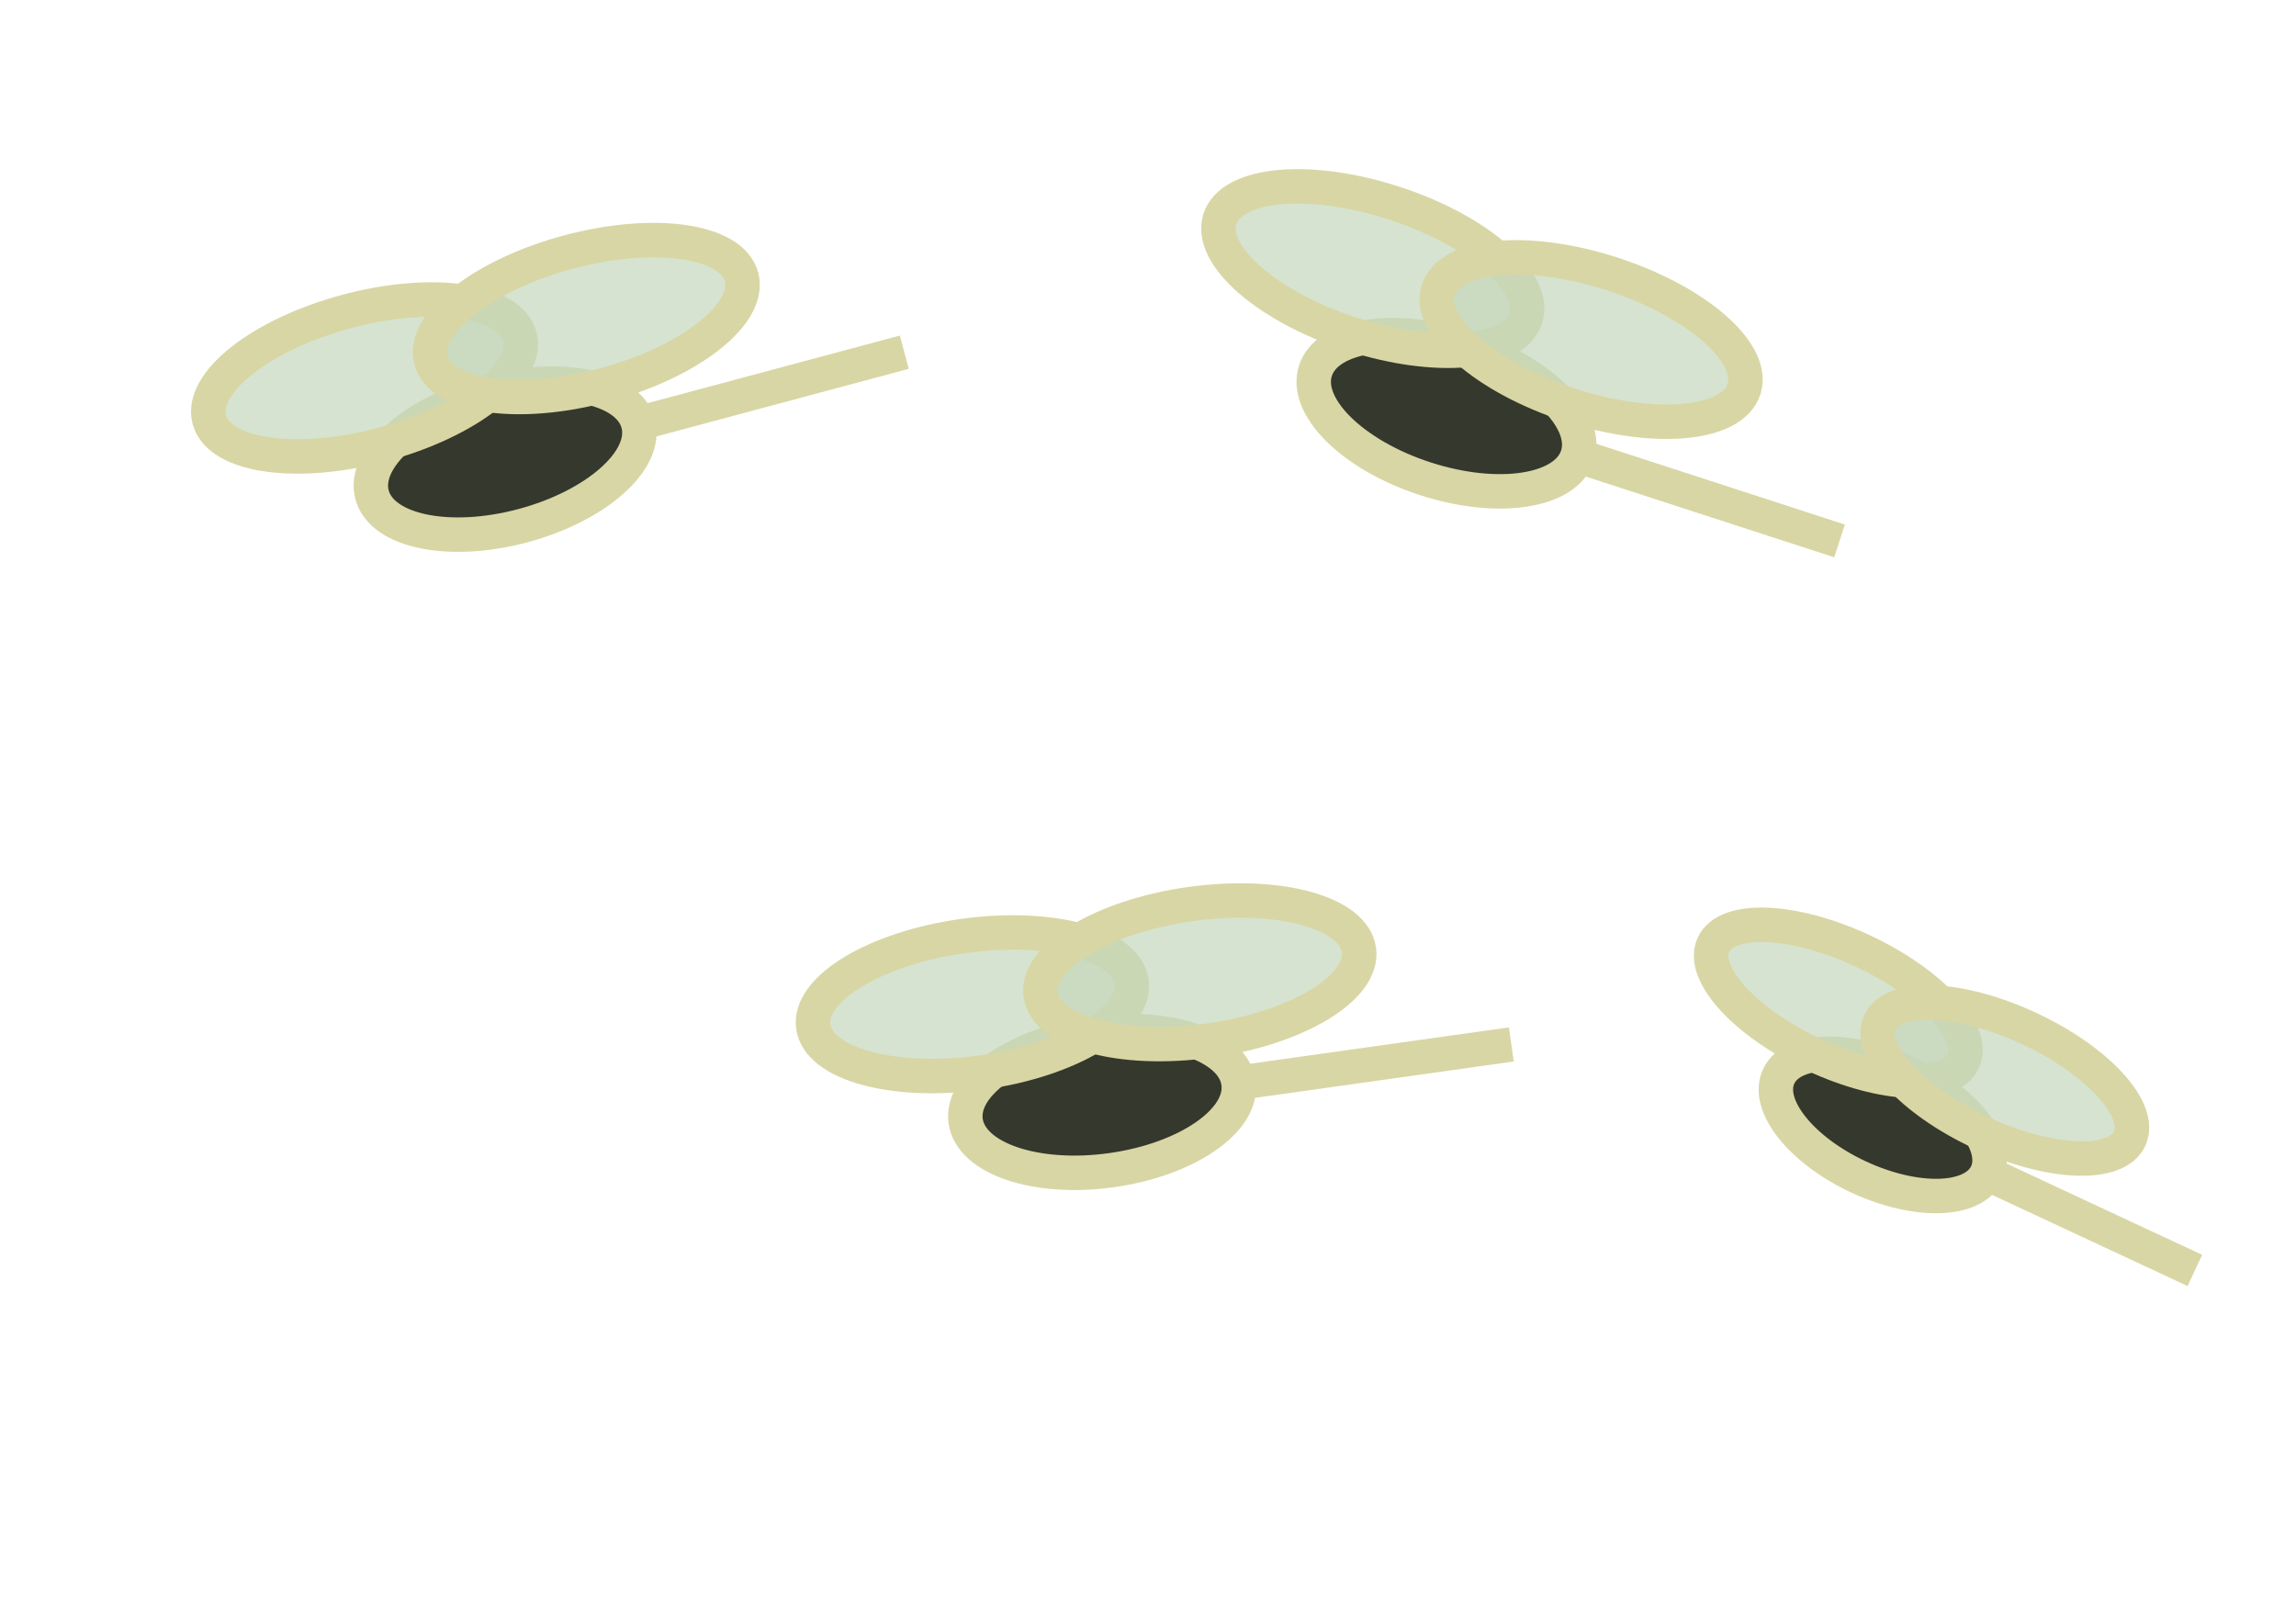
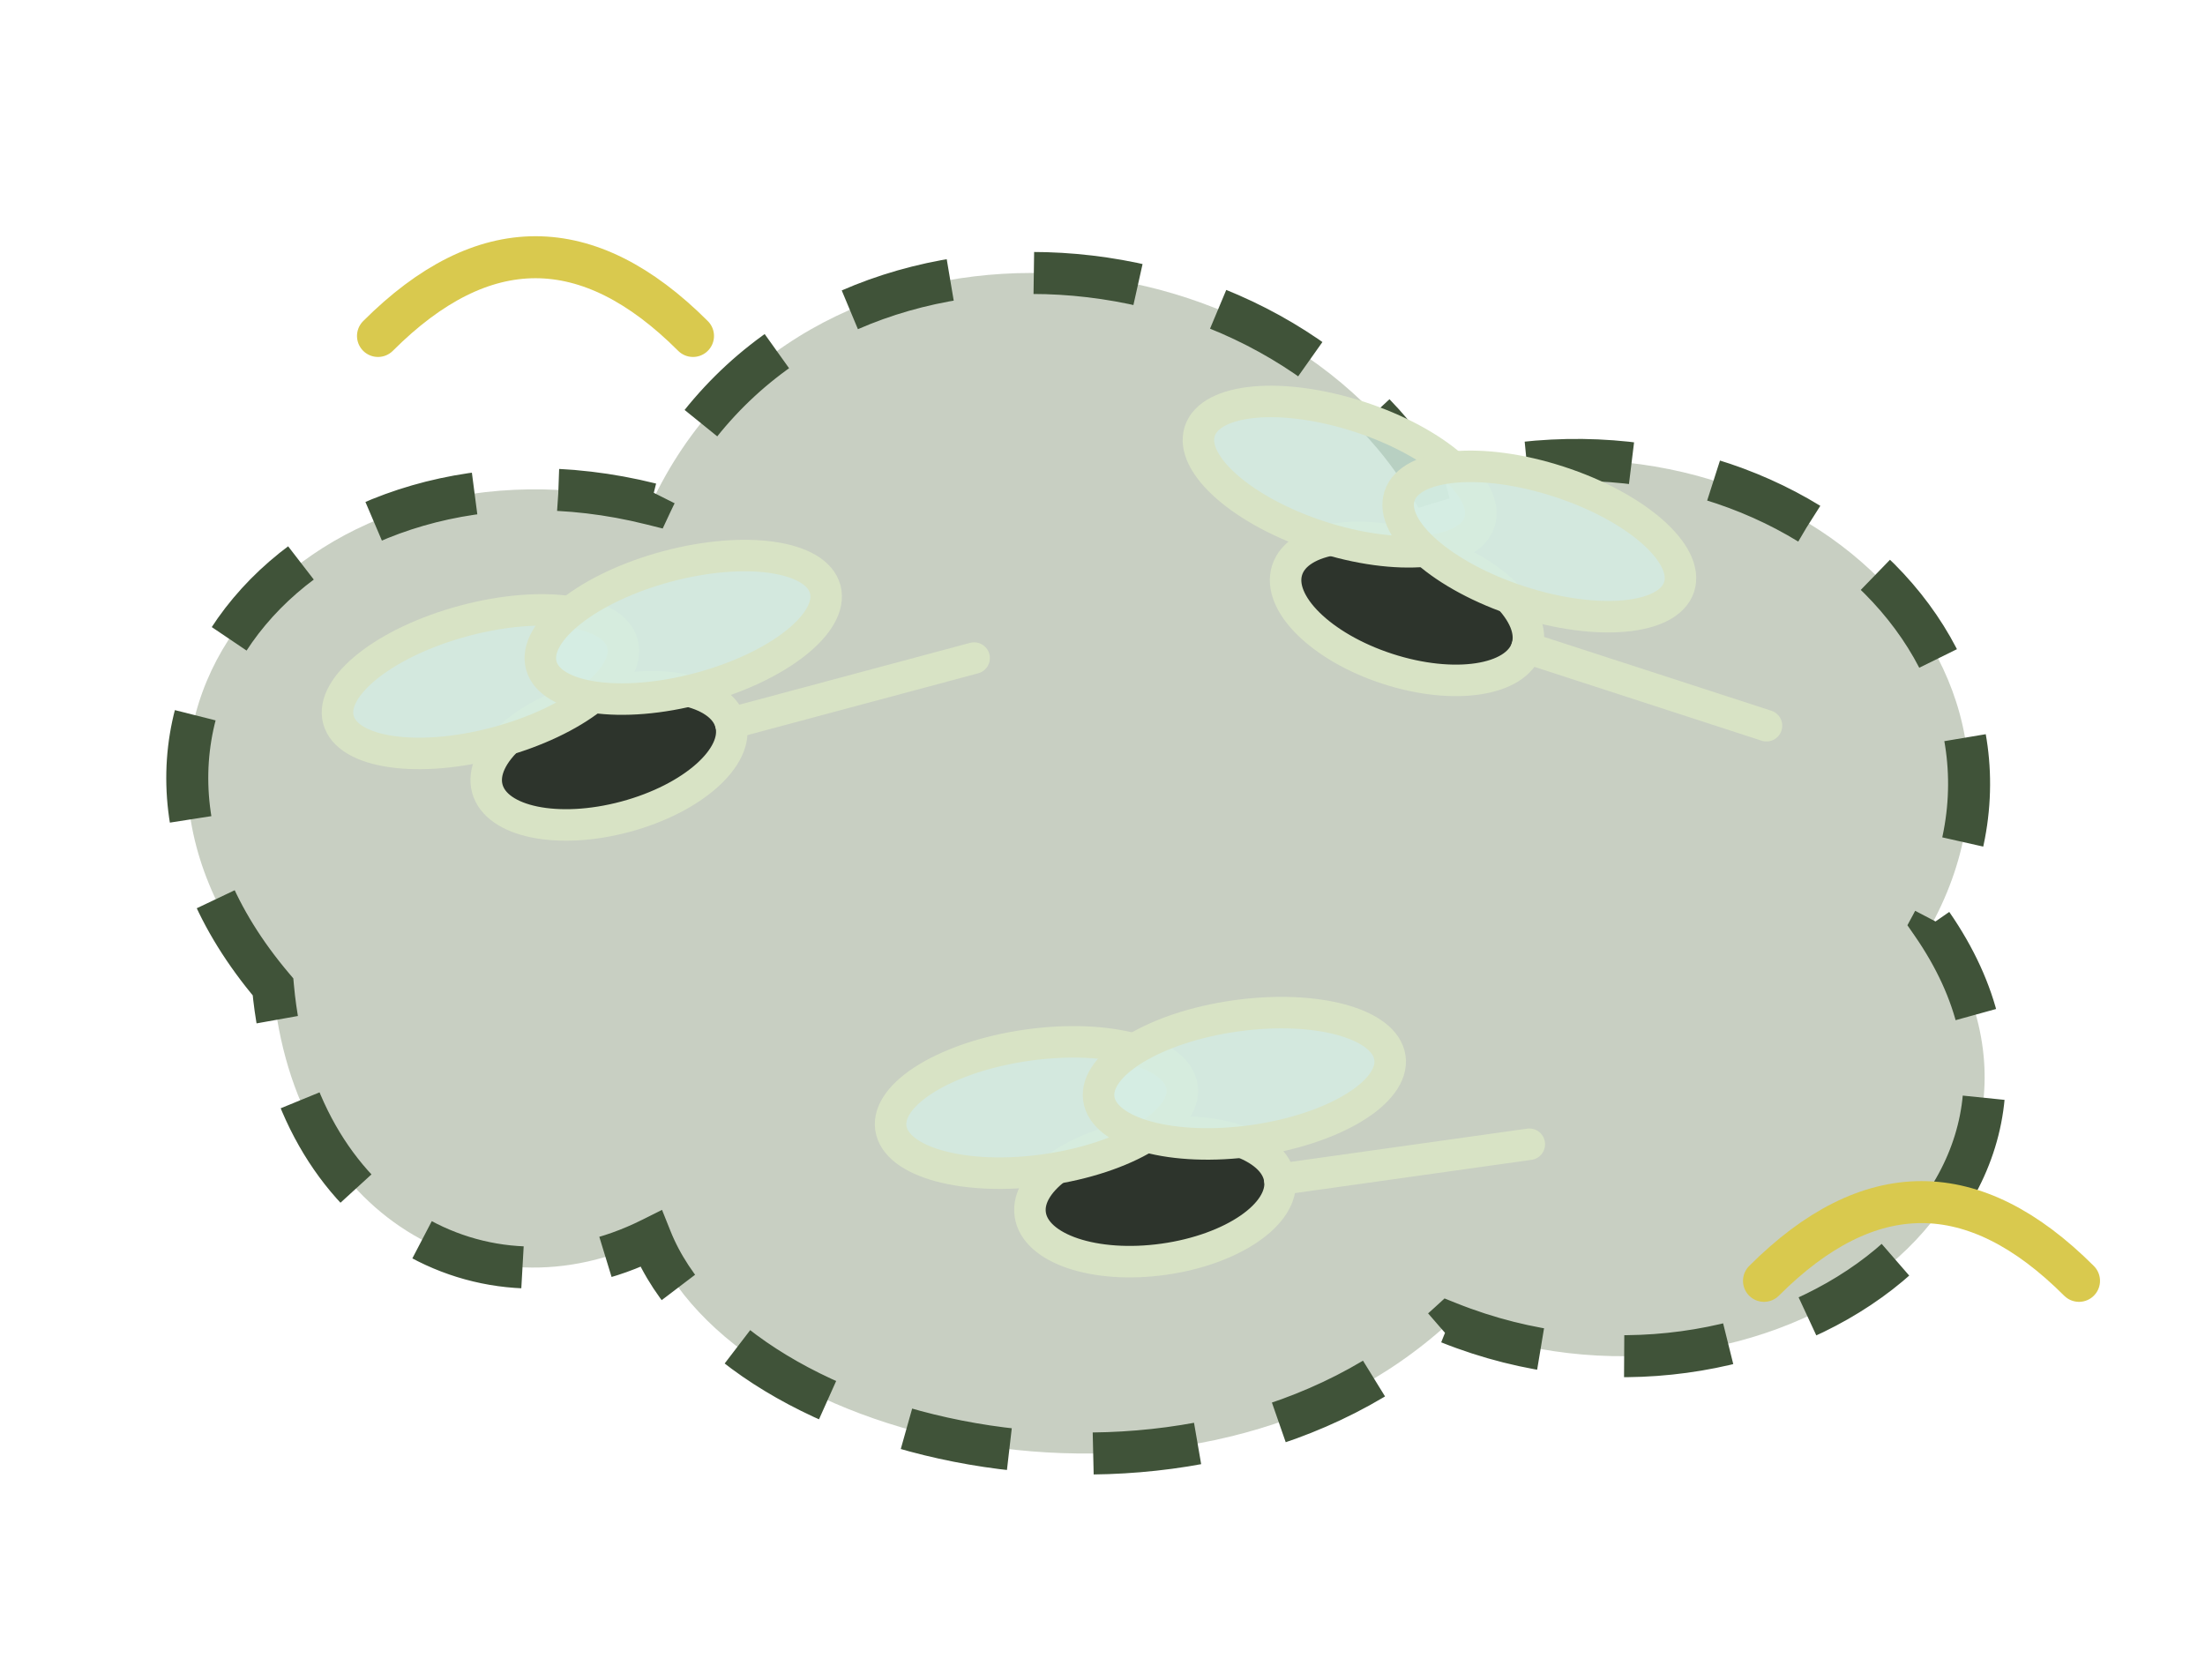
- <svg xmlns="http://www.w3.org/2000/svg" viewBox="0 0 100 70">
-   <g fill="#35382d" stroke="#d8d6a4" stroke-width="1.5">
-     <g transform="translate(22 20) rotate(-15)">
-       <ellipse cx="0" cy="0" rx="6" ry="3" />
-       <ellipse cx="-5" cy="-5" rx="7" ry="3" fill="#c5d7bc" fill-opacity=".7" />
-       <ellipse cx="5" cy="-5" rx="7" ry="3" fill="#c5d7bc" fill-opacity=".7" />
+ <svg xmlns="http://www.w3.org/2000/svg" viewBox="0 0 105 80">
+   <path d="M13 47C2 34 15 20 31 24c7-15 29-14 37-1 16-5 31 8 24 21 9 13-8 25-23 19-12 11-34 6-38-4-8 4-17-1-18-12z" fill="#60734f" fill-opacity=".34" stroke="#405339" stroke-width="2" stroke-dasharray="5 4" />
+   <g fill="#2d342c" stroke="#d8e3c5" stroke-width="1.5" stroke-linecap="round">
+     <g transform="translate(29 36) rotate(-15)">
+       <ellipse rx="6" ry="3" />
+       <ellipse cx="-5" cy="-5" rx="7" ry="3" fill="#d5eee5" fill-opacity=".8" />
+       <ellipse cx="5" cy="-5" rx="7" ry="3" fill="#d5eee5" fill-opacity=".8" />
      <path d="M6 0h12" />
    </g>
-     <g transform="translate(63 18) rotate(18)">
-       <ellipse cx="0" cy="0" rx="6" ry="3" />
-       <ellipse cx="-5" cy="-5" rx="7" ry="3" fill="#c5d7bc" fill-opacity=".7" />
-       <ellipse cx="5" cy="-5" rx="7" ry="3" fill="#c5d7bc" fill-opacity=".7" />
+     <g transform="translate(67 29) rotate(18)">
+       <ellipse rx="6" ry="3" />
+       <ellipse cx="-5" cy="-5" rx="7" ry="3" fill="#d5eee5" fill-opacity=".8" />
+       <ellipse cx="5" cy="-5" rx="7" ry="3" fill="#d5eee5" fill-opacity=".8" />
      <path d="M6 0h12" />
    </g>
-     <g transform="translate(48 48) rotate(-8)">
-       <ellipse cx="0" cy="0" rx="6" ry="3" />
-       <ellipse cx="-5" cy="-5" rx="7" ry="3" fill="#c5d7bc" fill-opacity=".7" />
-       <ellipse cx="5" cy="-5" rx="7" ry="3" fill="#c5d7bc" fill-opacity=".7" />
+     <g transform="translate(55 57) rotate(-8)">
+       <ellipse rx="6" ry="3" />
+       <ellipse cx="-5" cy="-5" rx="7" ry="3" fill="#d5eee5" fill-opacity=".8" />
+       <ellipse cx="5" cy="-5" rx="7" ry="3" fill="#d5eee5" fill-opacity=".8" />
      <path d="M6 0h12" />
    </g>
-     <g transform="translate(82 49) rotate(25)">
-       <ellipse cx="0" cy="0" rx="5" ry="2.5" />
-       <ellipse cx="-4" cy="-4" rx="6" ry="2.5" fill="#c5d7bc" fill-opacity=".7" />
-       <ellipse cx="4" cy="-4" rx="6" ry="2.5" fill="#c5d7bc" fill-opacity=".7" />
-       <path d="M5 0h10" />
-     </g>
  </g>
+   <path d="M18 16c5-5 10-5 15 0m51 45c5-5 10-5 15 0" fill="none" stroke="#d9c94e" stroke-width="2" stroke-linecap="round" />
</svg>
